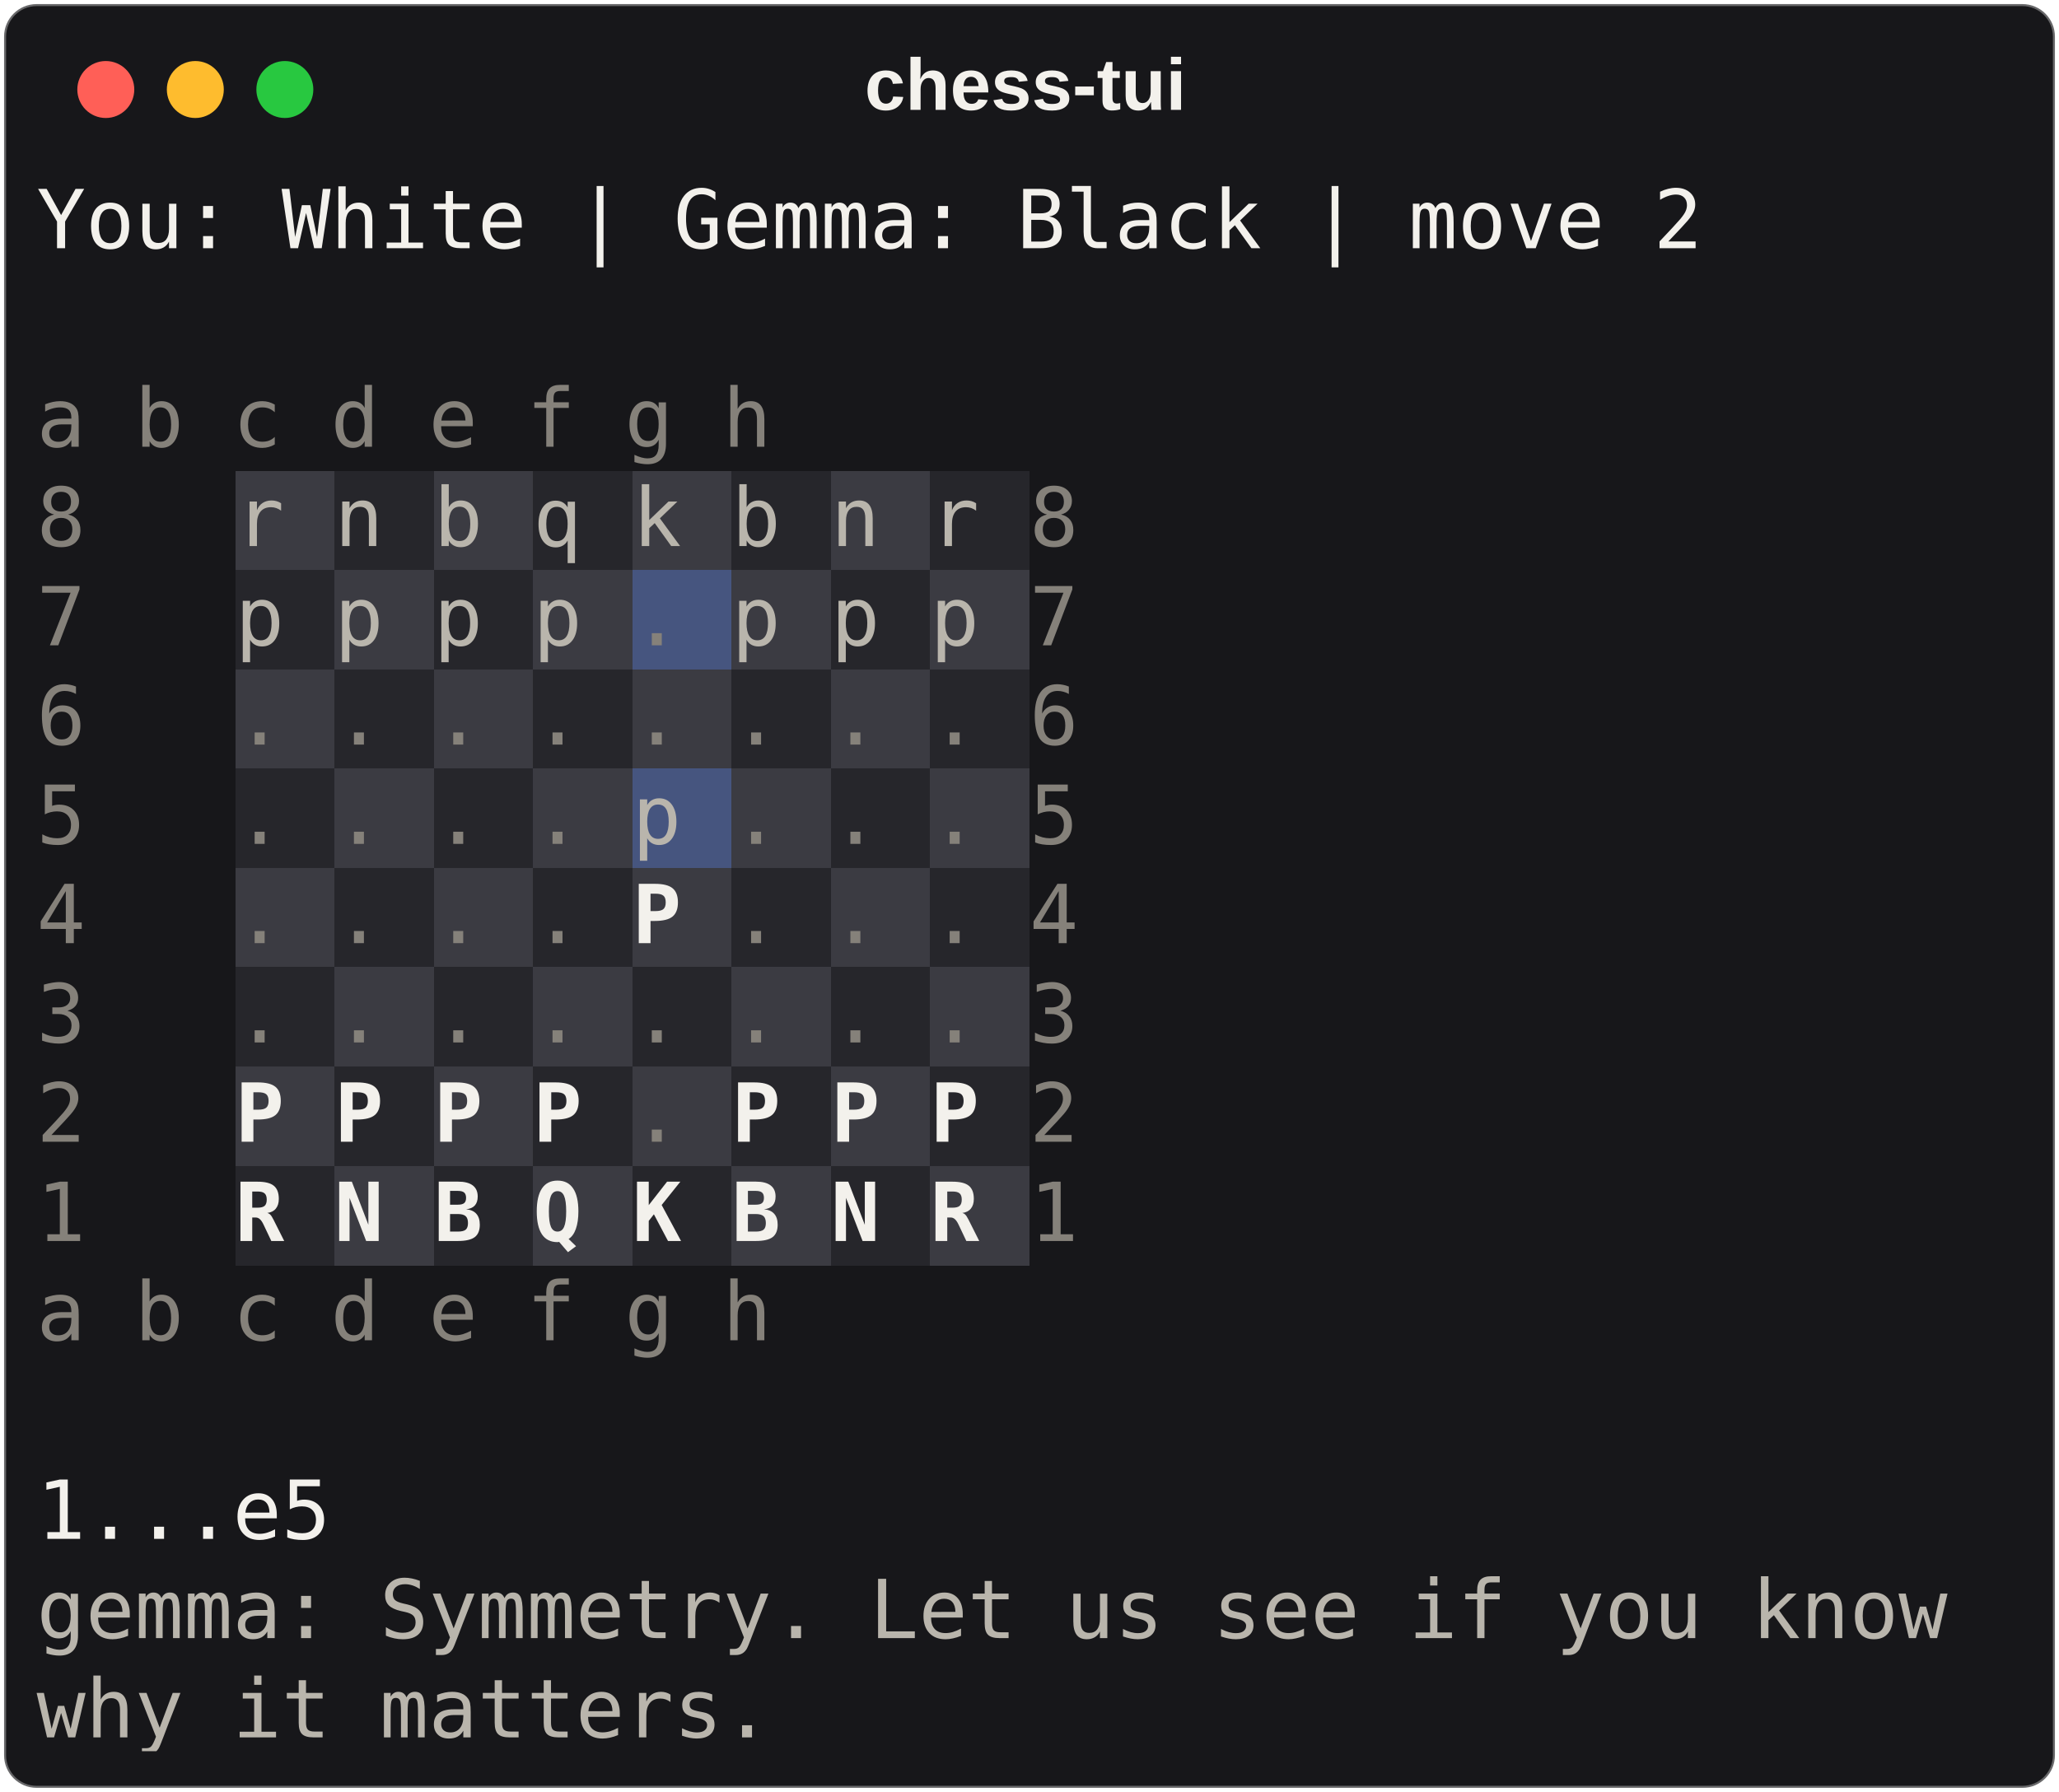
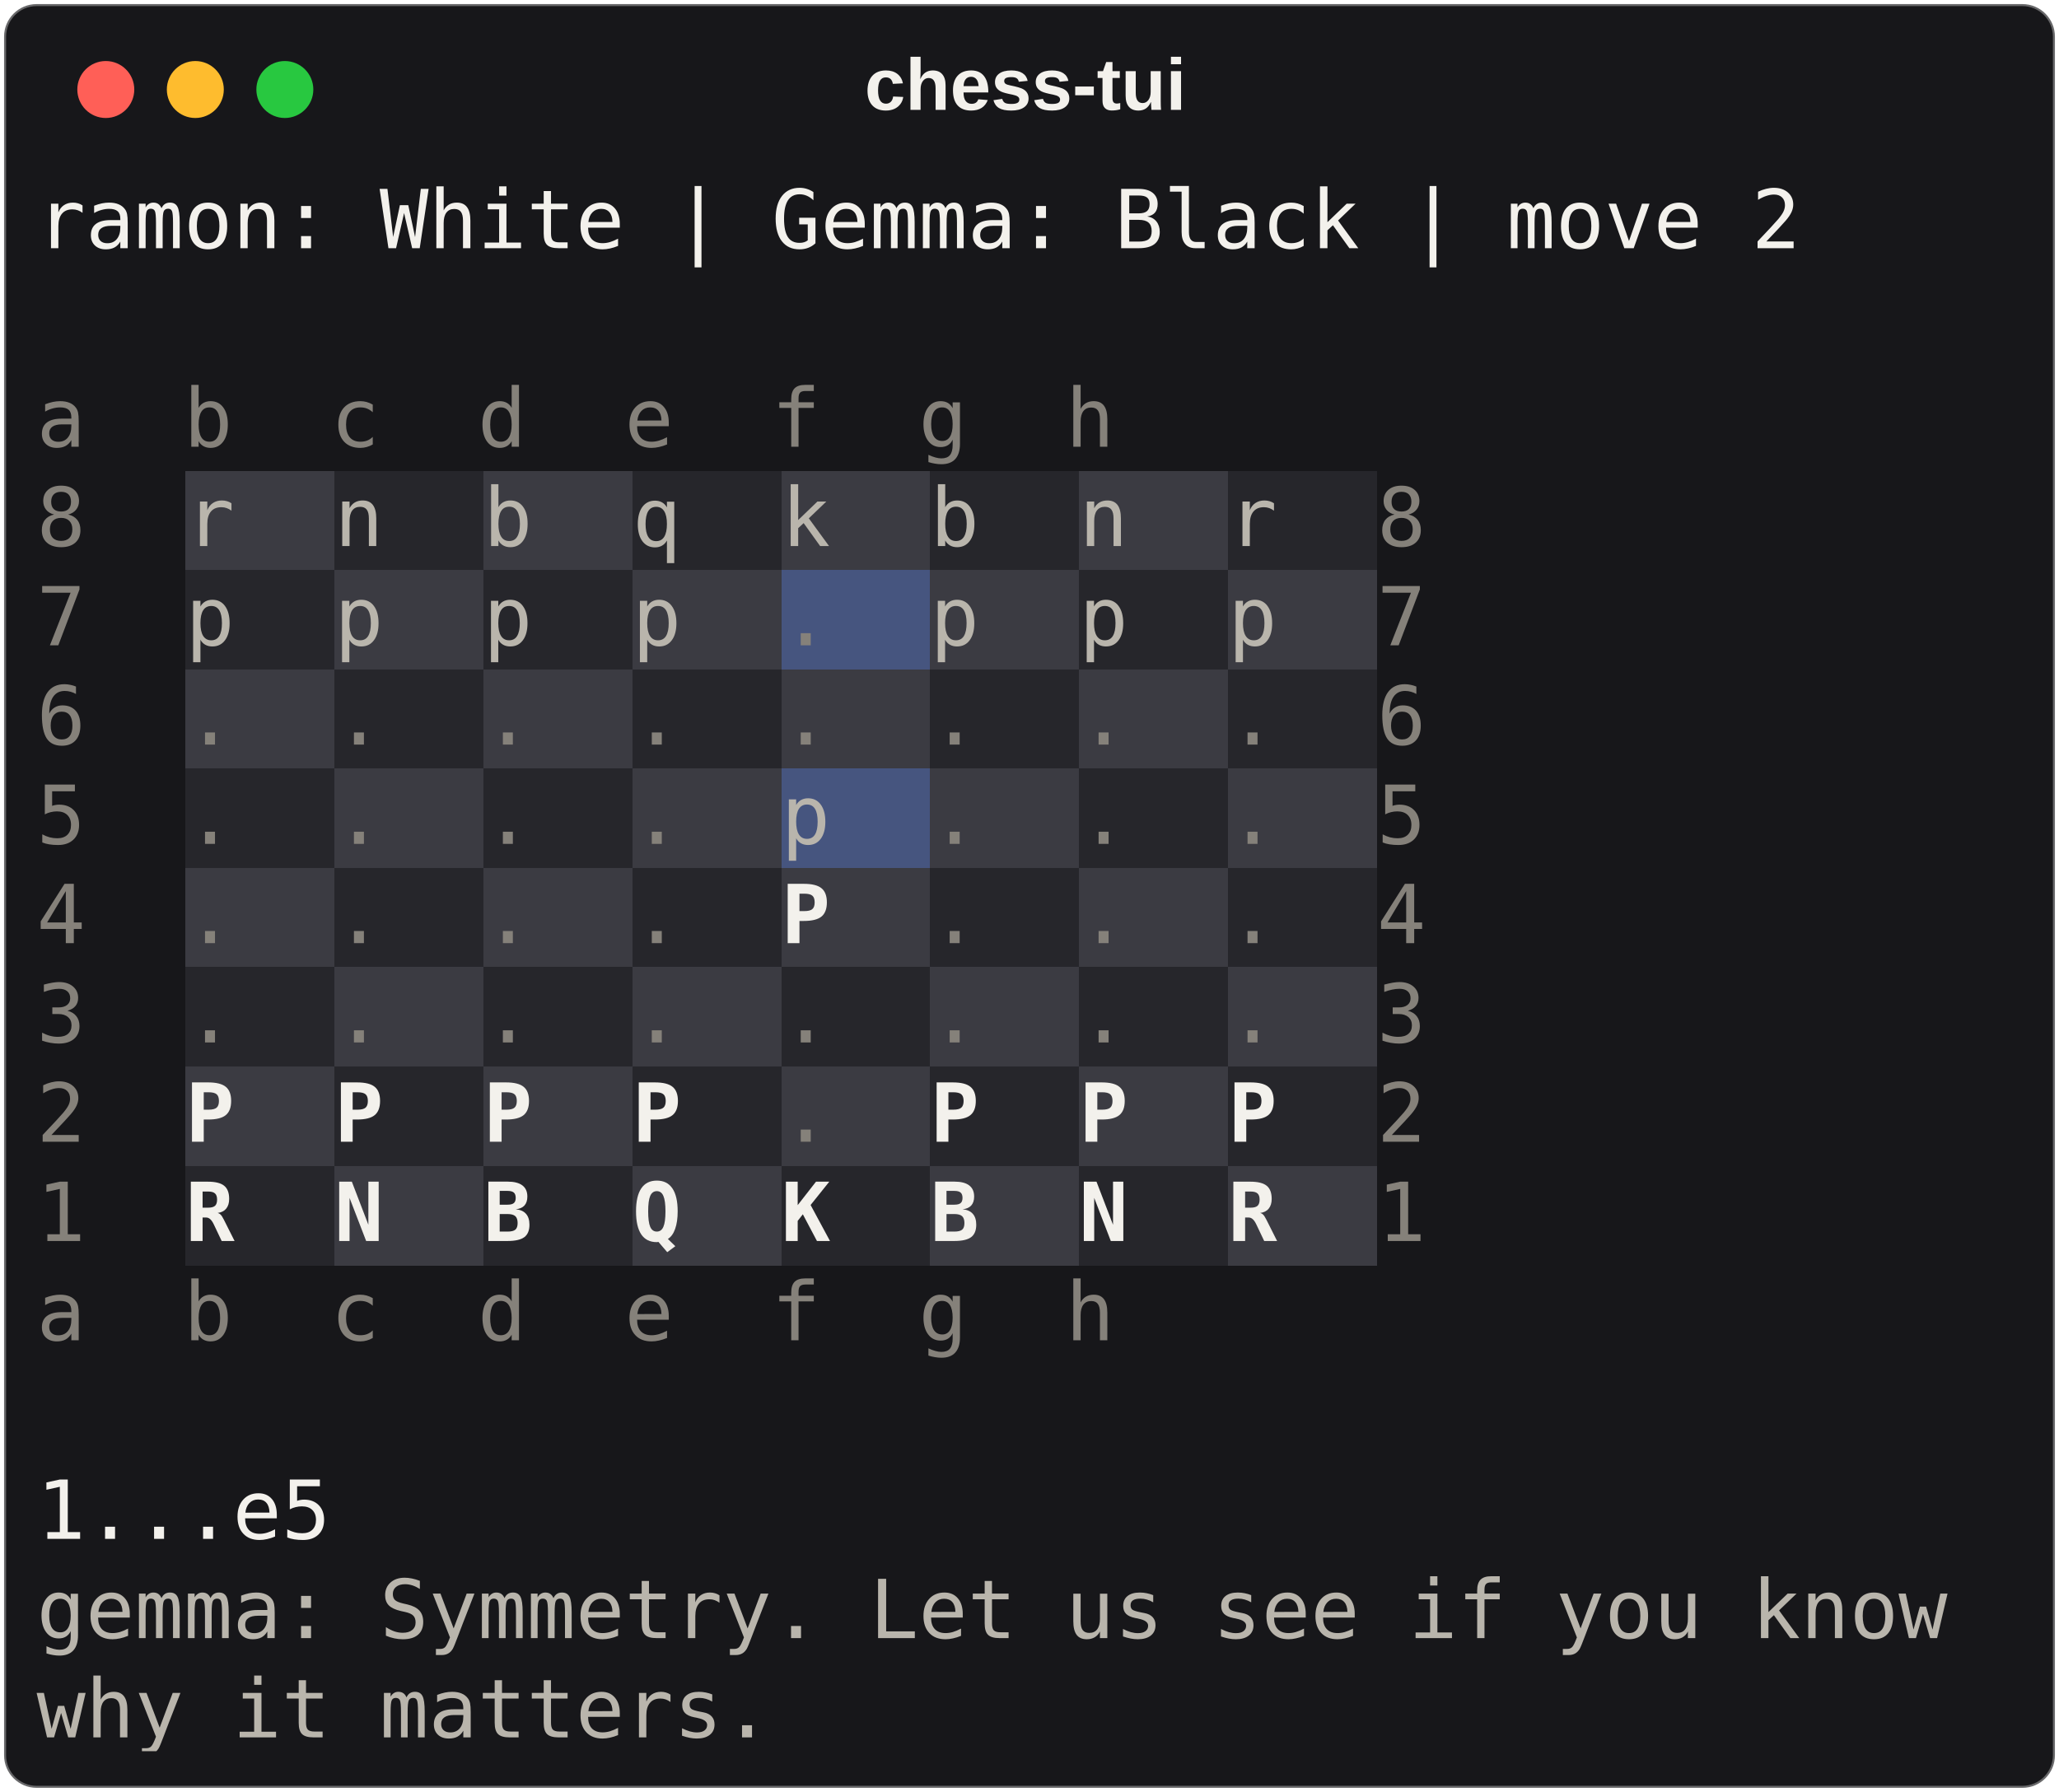
<svg xmlns="http://www.w3.org/2000/svg" class="rich-terminal" viewBox="0 0 506 440.4">
  <style>

    @font-face {
        font-family: "Fira Code";
        src: local("FiraCode-Regular"),
                url("https://cdnjs.cloudflare.com/ajax/libs/firacode/6.2.0/woff2/FiraCode-Regular.woff2") format("woff2"),
                url("https://cdnjs.cloudflare.com/ajax/libs/firacode/6.2.0/woff/FiraCode-Regular.woff") format("woff");
        font-style: normal;
        font-weight: 400;
    }
    @font-face {
        font-family: "Fira Code";
        src: local("FiraCode-Bold"),
                url("https://cdnjs.cloudflare.com/ajax/libs/firacode/6.2.0/woff2/FiraCode-Bold.woff2") format("woff2"),
                url("https://cdnjs.cloudflare.com/ajax/libs/firacode/6.2.0/woff/FiraCode-Bold.woff") format("woff");
        font-style: bold;
        font-weight: 700;
    }

-     .terminal-2076102899-matrix {
+     .terminal-2714229395-matrix {
        font-family: Fira Code, monospace;
        font-size: 20px;
        line-height: 24.4px;
        font-variant-east-asian: full-width;
    }

-     .terminal-2076102899-title {
+     .terminal-2714229395-title {
        font-size: 18px;
        font-weight: bold;
        font-family: arial;
    }

-     .terminal-2076102899-r1 { fill: #f3f1ec }
- .terminal-2076102899-r2 { fill: #85817a }
- .terminal-2076102899-r3 { fill: #b9b5ac }
- .terminal-2076102899-r4 { fill: #f3f1ec;font-weight: bold }
+     .terminal-2714229395-r1 { fill: #f3f1ec }
+ .terminal-2714229395-r2 { fill: #85817a }
+ .terminal-2714229395-r3 { fill: #b9b5ac }
+ .terminal-2714229395-r4 { fill: #f3f1ec;font-weight: bold }
    </style>
  <defs>
-     <clipPath id="terminal-2076102899-clip-terminal">
+     <clipPath id="terminal-2714229395-clip-terminal">
      <rect x="0" y="0" width="487.0" height="389.4" />
    </clipPath>
-     <clipPath id="terminal-2076102899-line-0">
+     <clipPath id="terminal-2714229395-line-0">
      <rect x="0" y="1.5" width="488" height="24.65" />
    </clipPath>
-     <clipPath id="terminal-2076102899-line-1">
+     <clipPath id="terminal-2714229395-line-1">
      <rect x="0" y="25.9" width="488" height="24.65" />
    </clipPath>
-     <clipPath id="terminal-2076102899-line-2">
+     <clipPath id="terminal-2714229395-line-2">
      <rect x="0" y="50.3" width="488" height="24.65" />
    </clipPath>
-     <clipPath id="terminal-2076102899-line-3">
+     <clipPath id="terminal-2714229395-line-3">
      <rect x="0" y="74.7" width="488" height="24.65" />
    </clipPath>
-     <clipPath id="terminal-2076102899-line-4">
+     <clipPath id="terminal-2714229395-line-4">
      <rect x="0" y="99.1" width="488" height="24.65" />
    </clipPath>
-     <clipPath id="terminal-2076102899-line-5">
+     <clipPath id="terminal-2714229395-line-5">
      <rect x="0" y="123.5" width="488" height="24.65" />
    </clipPath>
-     <clipPath id="terminal-2076102899-line-6">
+     <clipPath id="terminal-2714229395-line-6">
      <rect x="0" y="147.9" width="488" height="24.65" />
    </clipPath>
-     <clipPath id="terminal-2076102899-line-7">
+     <clipPath id="terminal-2714229395-line-7">
      <rect x="0" y="172.3" width="488" height="24.65" />
    </clipPath>
-     <clipPath id="terminal-2076102899-line-8">
+     <clipPath id="terminal-2714229395-line-8">
      <rect x="0" y="196.7" width="488" height="24.65" />
    </clipPath>
-     <clipPath id="terminal-2076102899-line-9">
+     <clipPath id="terminal-2714229395-line-9">
      <rect x="0" y="221.1" width="488" height="24.65" />
    </clipPath>
-     <clipPath id="terminal-2076102899-line-10">
+     <clipPath id="terminal-2714229395-line-10">
      <rect x="0" y="245.5" width="488" height="24.65" />
    </clipPath>
-     <clipPath id="terminal-2076102899-line-11">
+     <clipPath id="terminal-2714229395-line-11">
      <rect x="0" y="269.9" width="488" height="24.65" />
    </clipPath>
-     <clipPath id="terminal-2076102899-line-12">
+     <clipPath id="terminal-2714229395-line-12">
      <rect x="0" y="294.3" width="488" height="24.65" />
    </clipPath>
-     <clipPath id="terminal-2076102899-line-13">
+     <clipPath id="terminal-2714229395-line-13">
      <rect x="0" y="318.7" width="488" height="24.65" />
    </clipPath>
-     <clipPath id="terminal-2076102899-line-14">
+     <clipPath id="terminal-2714229395-line-14">
      <rect x="0" y="343.1" width="488" height="24.65" />
    </clipPath>
  </defs>
  <rect fill="#17171a" stroke="rgba(255,255,255,0.35)" stroke-width="1" x="1" y="1" width="504" height="438.4" rx="8" />
-   <text class="terminal-2076102899-title" fill="#f3f1ec" text-anchor="middle" x="252" y="27">chess-tui</text>
+   <text class="terminal-2714229395-title" fill="#f3f1ec" text-anchor="middle" x="252" y="27">chess-tui</text>
  <g transform="translate(26,22)">
    <circle cx="0" cy="0" r="7" fill="#ff5f57" />
    <circle cx="22" cy="0" r="7" fill="#febc2e" />
    <circle cx="44" cy="0" r="7" fill="#28c840" />
  </g>
-   <g transform="translate(9, 41)" clip-path="url(#terminal-2076102899-clip-terminal)">
-     <rect fill="#3b3b42" x="48.8" y="74.7" width="24.4" height="24.65" shape-rendering="crispEdges" />
-     <rect fill="#26262b" x="73.2" y="74.7" width="24.4" height="24.65" shape-rendering="crispEdges" />
-     <rect fill="#3b3b42" x="97.6" y="74.7" width="24.4" height="24.65" shape-rendering="crispEdges" />
-     <rect fill="#26262b" x="122" y="74.7" width="24.4" height="24.65" shape-rendering="crispEdges" />
-     <rect fill="#3b3b42" x="146.4" y="74.7" width="24.4" height="24.65" shape-rendering="crispEdges" />
-     <rect fill="#26262b" x="170.8" y="74.7" width="24.4" height="24.65" shape-rendering="crispEdges" />
-     <rect fill="#3b3b42" x="195.2" y="74.7" width="24.4" height="24.65" shape-rendering="crispEdges" />
-     <rect fill="#26262b" x="219.6" y="74.7" width="24.4" height="24.65" shape-rendering="crispEdges" />
-     <rect fill="#26262b" x="48.8" y="99.1" width="24.4" height="24.65" shape-rendering="crispEdges" />
-     <rect fill="#3b3b42" x="73.2" y="99.1" width="24.4" height="24.65" shape-rendering="crispEdges" />
-     <rect fill="#26262b" x="97.6" y="99.1" width="24.4" height="24.65" shape-rendering="crispEdges" />
-     <rect fill="#3b3b42" x="122" y="99.1" width="24.4" height="24.65" shape-rendering="crispEdges" />
-     <rect fill="#46557f" x="146.4" y="99.1" width="24.4" height="24.65" shape-rendering="crispEdges" />
-     <rect fill="#3b3b42" x="170.8" y="99.1" width="24.4" height="24.65" shape-rendering="crispEdges" />
-     <rect fill="#26262b" x="195.2" y="99.1" width="24.4" height="24.65" shape-rendering="crispEdges" />
-     <rect fill="#3b3b42" x="219.6" y="99.1" width="24.4" height="24.65" shape-rendering="crispEdges" />
-     <rect fill="#3b3b42" x="48.8" y="123.5" width="24.4" height="24.65" shape-rendering="crispEdges" />
-     <rect fill="#26262b" x="73.2" y="123.5" width="24.4" height="24.65" shape-rendering="crispEdges" />
-     <rect fill="#3b3b42" x="97.6" y="123.5" width="24.4" height="24.65" shape-rendering="crispEdges" />
-     <rect fill="#26262b" x="122" y="123.5" width="24.4" height="24.65" shape-rendering="crispEdges" />
-     <rect fill="#3b3b42" x="146.4" y="123.5" width="24.4" height="24.65" shape-rendering="crispEdges" />
-     <rect fill="#26262b" x="170.8" y="123.5" width="24.4" height="24.65" shape-rendering="crispEdges" />
-     <rect fill="#3b3b42" x="195.2" y="123.5" width="24.4" height="24.65" shape-rendering="crispEdges" />
-     <rect fill="#26262b" x="219.6" y="123.5" width="24.4" height="24.65" shape-rendering="crispEdges" />
-     <rect fill="#26262b" x="48.8" y="147.9" width="24.4" height="24.65" shape-rendering="crispEdges" />
-     <rect fill="#3b3b42" x="73.2" y="147.9" width="24.4" height="24.65" shape-rendering="crispEdges" />
-     <rect fill="#26262b" x="97.6" y="147.9" width="24.4" height="24.65" shape-rendering="crispEdges" />
-     <rect fill="#3b3b42" x="122" y="147.9" width="24.4" height="24.65" shape-rendering="crispEdges" />
-     <rect fill="#46557f" x="146.4" y="147.9" width="24.4" height="24.65" shape-rendering="crispEdges" />
-     <rect fill="#3b3b42" x="170.8" y="147.9" width="24.4" height="24.65" shape-rendering="crispEdges" />
-     <rect fill="#26262b" x="195.2" y="147.9" width="24.4" height="24.65" shape-rendering="crispEdges" />
-     <rect fill="#3b3b42" x="219.6" y="147.9" width="24.4" height="24.65" shape-rendering="crispEdges" />
-     <rect fill="#3b3b42" x="48.8" y="172.3" width="24.4" height="24.65" shape-rendering="crispEdges" />
-     <rect fill="#26262b" x="73.2" y="172.3" width="24.4" height="24.65" shape-rendering="crispEdges" />
-     <rect fill="#3b3b42" x="97.6" y="172.3" width="24.4" height="24.65" shape-rendering="crispEdges" />
-     <rect fill="#26262b" x="122" y="172.3" width="24.4" height="24.65" shape-rendering="crispEdges" />
-     <rect fill="#3b3b42" x="146.4" y="172.3" width="24.4" height="24.65" shape-rendering="crispEdges" />
-     <rect fill="#26262b" x="170.8" y="172.3" width="24.4" height="24.65" shape-rendering="crispEdges" />
-     <rect fill="#3b3b42" x="195.2" y="172.3" width="24.4" height="24.65" shape-rendering="crispEdges" />
-     <rect fill="#26262b" x="219.6" y="172.3" width="24.4" height="24.65" shape-rendering="crispEdges" />
-     <rect fill="#26262b" x="48.8" y="196.7" width="24.4" height="24.65" shape-rendering="crispEdges" />
-     <rect fill="#3b3b42" x="73.2" y="196.7" width="24.4" height="24.65" shape-rendering="crispEdges" />
-     <rect fill="#26262b" x="97.6" y="196.7" width="24.4" height="24.65" shape-rendering="crispEdges" />
-     <rect fill="#3b3b42" x="122" y="196.7" width="24.4" height="24.65" shape-rendering="crispEdges" />
-     <rect fill="#26262b" x="146.4" y="196.7" width="24.4" height="24.65" shape-rendering="crispEdges" />
-     <rect fill="#3b3b42" x="170.8" y="196.7" width="24.4" height="24.65" shape-rendering="crispEdges" />
-     <rect fill="#26262b" x="195.2" y="196.7" width="24.4" height="24.65" shape-rendering="crispEdges" />
-     <rect fill="#3b3b42" x="219.6" y="196.7" width="24.4" height="24.65" shape-rendering="crispEdges" />
-     <rect fill="#3b3b42" x="48.8" y="221.1" width="24.4" height="24.65" shape-rendering="crispEdges" />
-     <rect fill="#26262b" x="73.2" y="221.1" width="24.4" height="24.65" shape-rendering="crispEdges" />
-     <rect fill="#3b3b42" x="97.6" y="221.1" width="24.4" height="24.65" shape-rendering="crispEdges" />
-     <rect fill="#26262b" x="122" y="221.1" width="24.4" height="24.65" shape-rendering="crispEdges" />
-     <rect fill="#3b3b42" x="146.4" y="221.1" width="24.4" height="24.65" shape-rendering="crispEdges" />
-     <rect fill="#26262b" x="170.8" y="221.1" width="24.4" height="24.65" shape-rendering="crispEdges" />
-     <rect fill="#3b3b42" x="195.2" y="221.1" width="24.4" height="24.65" shape-rendering="crispEdges" />
-     <rect fill="#26262b" x="219.6" y="221.1" width="24.4" height="24.65" shape-rendering="crispEdges" />
-     <rect fill="#26262b" x="48.8" y="245.5" width="24.4" height="24.65" shape-rendering="crispEdges" />
-     <rect fill="#3b3b42" x="73.2" y="245.5" width="24.4" height="24.65" shape-rendering="crispEdges" />
-     <rect fill="#26262b" x="97.6" y="245.5" width="24.4" height="24.65" shape-rendering="crispEdges" />
-     <rect fill="#3b3b42" x="122" y="245.5" width="24.4" height="24.65" shape-rendering="crispEdges" />
-     <rect fill="#26262b" x="146.4" y="245.5" width="24.4" height="24.65" shape-rendering="crispEdges" />
-     <rect fill="#3b3b42" x="170.8" y="245.5" width="24.4" height="24.65" shape-rendering="crispEdges" />
-     <rect fill="#26262b" x="195.2" y="245.5" width="24.4" height="24.65" shape-rendering="crispEdges" />
-     <rect fill="#3b3b42" x="219.6" y="245.5" width="24.4" height="24.65" shape-rendering="crispEdges" />
-     <g class="terminal-2076102899-matrix">
-       <text class="terminal-2076102899-r1" x="0" y="20" textLength="414.8" clip-path="url(#terminal-2076102899-line-0)">You: White | Gemma: Black | move 2</text>
-       <text class="terminal-2076102899-r1" x="488" y="20" textLength="12.2" clip-path="url(#terminal-2076102899-line-0)">
- </text>
-       <text class="terminal-2076102899-r1" x="488" y="44.4" textLength="12.2" clip-path="url(#terminal-2076102899-line-1)">
- </text>
-       <text class="terminal-2076102899-r2" x="0" y="68.8" textLength="231.8" clip-path="url(#terminal-2076102899-line-2)">    a b c d e f g h</text>
-       <text class="terminal-2076102899-r1" x="488" y="68.8" textLength="12.2" clip-path="url(#terminal-2076102899-line-2)">
- </text>
-       <text class="terminal-2076102899-r2" x="0" y="93.2" textLength="48.8" clip-path="url(#terminal-2076102899-line-3)"> 8  </text>
-       <text class="terminal-2076102899-r3" x="48.8" y="93.2" textLength="24.4" clip-path="url(#terminal-2076102899-line-3)">r </text>
-       <text class="terminal-2076102899-r3" x="73.2" y="93.2" textLength="24.4" clip-path="url(#terminal-2076102899-line-3)">n </text>
-       <text class="terminal-2076102899-r3" x="97.6" y="93.2" textLength="24.4" clip-path="url(#terminal-2076102899-line-3)">b </text>
-       <text class="terminal-2076102899-r3" x="122" y="93.2" textLength="24.4" clip-path="url(#terminal-2076102899-line-3)">q </text>
-       <text class="terminal-2076102899-r3" x="146.4" y="93.2" textLength="24.4" clip-path="url(#terminal-2076102899-line-3)">k </text>
-       <text class="terminal-2076102899-r3" x="170.8" y="93.2" textLength="24.4" clip-path="url(#terminal-2076102899-line-3)">b </text>
-       <text class="terminal-2076102899-r3" x="195.2" y="93.2" textLength="24.4" clip-path="url(#terminal-2076102899-line-3)">n </text>
-       <text class="terminal-2076102899-r3" x="219.6" y="93.2" textLength="24.4" clip-path="url(#terminal-2076102899-line-3)">r </text>
-       <text class="terminal-2076102899-r2" x="244" y="93.2" textLength="24.4" clip-path="url(#terminal-2076102899-line-3)"> 8</text>
-       <text class="terminal-2076102899-r1" x="488" y="93.2" textLength="12.2" clip-path="url(#terminal-2076102899-line-3)">
- </text>
-       <text class="terminal-2076102899-r2" x="0" y="117.6" textLength="48.8" clip-path="url(#terminal-2076102899-line-4)"> 7  </text>
-       <text class="terminal-2076102899-r3" x="48.8" y="117.6" textLength="24.4" clip-path="url(#terminal-2076102899-line-4)">p </text>
-       <text class="terminal-2076102899-r3" x="73.2" y="117.6" textLength="24.4" clip-path="url(#terminal-2076102899-line-4)">p </text>
-       <text class="terminal-2076102899-r3" x="97.6" y="117.6" textLength="24.4" clip-path="url(#terminal-2076102899-line-4)">p </text>
-       <text class="terminal-2076102899-r3" x="122" y="117.6" textLength="24.4" clip-path="url(#terminal-2076102899-line-4)">p </text>
-       <text class="terminal-2076102899-r2" x="146.4" y="117.6" textLength="24.4" clip-path="url(#terminal-2076102899-line-4)">. </text>
-       <text class="terminal-2076102899-r3" x="170.8" y="117.6" textLength="24.4" clip-path="url(#terminal-2076102899-line-4)">p </text>
-       <text class="terminal-2076102899-r3" x="195.2" y="117.6" textLength="24.4" clip-path="url(#terminal-2076102899-line-4)">p </text>
-       <text class="terminal-2076102899-r3" x="219.6" y="117.6" textLength="24.4" clip-path="url(#terminal-2076102899-line-4)">p </text>
-       <text class="terminal-2076102899-r2" x="244" y="117.6" textLength="24.4" clip-path="url(#terminal-2076102899-line-4)"> 7</text>
-       <text class="terminal-2076102899-r1" x="488" y="117.6" textLength="12.2" clip-path="url(#terminal-2076102899-line-4)">
- </text>
-       <text class="terminal-2076102899-r2" x="0" y="142" textLength="48.8" clip-path="url(#terminal-2076102899-line-5)"> 6  </text>
-       <text class="terminal-2076102899-r2" x="48.8" y="142" textLength="24.4" clip-path="url(#terminal-2076102899-line-5)">. </text>
-       <text class="terminal-2076102899-r2" x="73.2" y="142" textLength="24.4" clip-path="url(#terminal-2076102899-line-5)">. </text>
-       <text class="terminal-2076102899-r2" x="97.6" y="142" textLength="24.4" clip-path="url(#terminal-2076102899-line-5)">. </text>
-       <text class="terminal-2076102899-r2" x="122" y="142" textLength="24.4" clip-path="url(#terminal-2076102899-line-5)">. </text>
-       <text class="terminal-2076102899-r2" x="146.4" y="142" textLength="24.4" clip-path="url(#terminal-2076102899-line-5)">. </text>
-       <text class="terminal-2076102899-r2" x="170.8" y="142" textLength="24.4" clip-path="url(#terminal-2076102899-line-5)">. </text>
-       <text class="terminal-2076102899-r2" x="195.2" y="142" textLength="24.4" clip-path="url(#terminal-2076102899-line-5)">. </text>
-       <text class="terminal-2076102899-r2" x="219.6" y="142" textLength="24.4" clip-path="url(#terminal-2076102899-line-5)">. </text>
-       <text class="terminal-2076102899-r2" x="244" y="142" textLength="24.4" clip-path="url(#terminal-2076102899-line-5)"> 6</text>
-       <text class="terminal-2076102899-r1" x="488" y="142" textLength="12.2" clip-path="url(#terminal-2076102899-line-5)">
- </text>
-       <text class="terminal-2076102899-r2" x="0" y="166.4" textLength="48.8" clip-path="url(#terminal-2076102899-line-6)"> 5  </text>
-       <text class="terminal-2076102899-r2" x="48.8" y="166.4" textLength="24.4" clip-path="url(#terminal-2076102899-line-6)">. </text>
-       <text class="terminal-2076102899-r2" x="73.2" y="166.4" textLength="24.4" clip-path="url(#terminal-2076102899-line-6)">. </text>
-       <text class="terminal-2076102899-r2" x="97.6" y="166.4" textLength="24.4" clip-path="url(#terminal-2076102899-line-6)">. </text>
-       <text class="terminal-2076102899-r2" x="122" y="166.4" textLength="24.4" clip-path="url(#terminal-2076102899-line-6)">. </text>
-       <text class="terminal-2076102899-r3" x="146.4" y="166.4" textLength="24.4" clip-path="url(#terminal-2076102899-line-6)">p </text>
-       <text class="terminal-2076102899-r2" x="170.8" y="166.4" textLength="24.4" clip-path="url(#terminal-2076102899-line-6)">. </text>
-       <text class="terminal-2076102899-r2" x="195.2" y="166.4" textLength="24.4" clip-path="url(#terminal-2076102899-line-6)">. </text>
-       <text class="terminal-2076102899-r2" x="219.6" y="166.4" textLength="24.4" clip-path="url(#terminal-2076102899-line-6)">. </text>
-       <text class="terminal-2076102899-r2" x="244" y="166.4" textLength="24.4" clip-path="url(#terminal-2076102899-line-6)"> 5</text>
-       <text class="terminal-2076102899-r1" x="488" y="166.4" textLength="12.2" clip-path="url(#terminal-2076102899-line-6)">
- </text>
-       <text class="terminal-2076102899-r2" x="0" y="190.8" textLength="48.8" clip-path="url(#terminal-2076102899-line-7)"> 4  </text>
-       <text class="terminal-2076102899-r2" x="48.8" y="190.8" textLength="24.4" clip-path="url(#terminal-2076102899-line-7)">. </text>
-       <text class="terminal-2076102899-r2" x="73.2" y="190.8" textLength="24.4" clip-path="url(#terminal-2076102899-line-7)">. </text>
-       <text class="terminal-2076102899-r2" x="97.6" y="190.8" textLength="24.4" clip-path="url(#terminal-2076102899-line-7)">. </text>
-       <text class="terminal-2076102899-r2" x="122" y="190.8" textLength="24.4" clip-path="url(#terminal-2076102899-line-7)">. </text>
-       <text class="terminal-2076102899-r4" x="146.4" y="190.8" textLength="24.4" clip-path="url(#terminal-2076102899-line-7)">P </text>
-       <text class="terminal-2076102899-r2" x="170.8" y="190.8" textLength="24.4" clip-path="url(#terminal-2076102899-line-7)">. </text>
-       <text class="terminal-2076102899-r2" x="195.2" y="190.8" textLength="24.4" clip-path="url(#terminal-2076102899-line-7)">. </text>
-       <text class="terminal-2076102899-r2" x="219.6" y="190.8" textLength="24.4" clip-path="url(#terminal-2076102899-line-7)">. </text>
-       <text class="terminal-2076102899-r2" x="244" y="190.8" textLength="24.4" clip-path="url(#terminal-2076102899-line-7)"> 4</text>
-       <text class="terminal-2076102899-r1" x="488" y="190.8" textLength="12.2" clip-path="url(#terminal-2076102899-line-7)">
- </text>
-       <text class="terminal-2076102899-r2" x="0" y="215.2" textLength="48.8" clip-path="url(#terminal-2076102899-line-8)"> 3  </text>
-       <text class="terminal-2076102899-r2" x="48.8" y="215.2" textLength="24.4" clip-path="url(#terminal-2076102899-line-8)">. </text>
-       <text class="terminal-2076102899-r2" x="73.2" y="215.2" textLength="24.4" clip-path="url(#terminal-2076102899-line-8)">. </text>
-       <text class="terminal-2076102899-r2" x="97.6" y="215.2" textLength="24.4" clip-path="url(#terminal-2076102899-line-8)">. </text>
-       <text class="terminal-2076102899-r2" x="122" y="215.2" textLength="24.4" clip-path="url(#terminal-2076102899-line-8)">. </text>
-       <text class="terminal-2076102899-r2" x="146.4" y="215.2" textLength="24.4" clip-path="url(#terminal-2076102899-line-8)">. </text>
-       <text class="terminal-2076102899-r2" x="170.8" y="215.2" textLength="24.4" clip-path="url(#terminal-2076102899-line-8)">. </text>
-       <text class="terminal-2076102899-r2" x="195.2" y="215.2" textLength="24.4" clip-path="url(#terminal-2076102899-line-8)">. </text>
-       <text class="terminal-2076102899-r2" x="219.6" y="215.2" textLength="24.4" clip-path="url(#terminal-2076102899-line-8)">. </text>
-       <text class="terminal-2076102899-r2" x="244" y="215.2" textLength="24.4" clip-path="url(#terminal-2076102899-line-8)"> 3</text>
-       <text class="terminal-2076102899-r1" x="488" y="215.2" textLength="12.2" clip-path="url(#terminal-2076102899-line-8)">
- </text>
-       <text class="terminal-2076102899-r2" x="0" y="239.6" textLength="48.8" clip-path="url(#terminal-2076102899-line-9)"> 2  </text>
-       <text class="terminal-2076102899-r4" x="48.8" y="239.6" textLength="24.4" clip-path="url(#terminal-2076102899-line-9)">P </text>
-       <text class="terminal-2076102899-r4" x="73.2" y="239.6" textLength="24.4" clip-path="url(#terminal-2076102899-line-9)">P </text>
-       <text class="terminal-2076102899-r4" x="97.6" y="239.6" textLength="24.4" clip-path="url(#terminal-2076102899-line-9)">P </text>
-       <text class="terminal-2076102899-r4" x="122" y="239.6" textLength="24.4" clip-path="url(#terminal-2076102899-line-9)">P </text>
-       <text class="terminal-2076102899-r2" x="146.4" y="239.6" textLength="24.4" clip-path="url(#terminal-2076102899-line-9)">. </text>
-       <text class="terminal-2076102899-r4" x="170.8" y="239.6" textLength="24.4" clip-path="url(#terminal-2076102899-line-9)">P </text>
-       <text class="terminal-2076102899-r4" x="195.2" y="239.6" textLength="24.4" clip-path="url(#terminal-2076102899-line-9)">P </text>
-       <text class="terminal-2076102899-r4" x="219.6" y="239.6" textLength="24.4" clip-path="url(#terminal-2076102899-line-9)">P </text>
-       <text class="terminal-2076102899-r2" x="244" y="239.6" textLength="24.4" clip-path="url(#terminal-2076102899-line-9)"> 2</text>
-       <text class="terminal-2076102899-r1" x="488" y="239.6" textLength="12.2" clip-path="url(#terminal-2076102899-line-9)">
- </text>
-       <text class="terminal-2076102899-r2" x="0" y="264" textLength="48.8" clip-path="url(#terminal-2076102899-line-10)"> 1  </text>
-       <text class="terminal-2076102899-r4" x="48.8" y="264" textLength="24.4" clip-path="url(#terminal-2076102899-line-10)">R </text>
-       <text class="terminal-2076102899-r4" x="73.2" y="264" textLength="24.4" clip-path="url(#terminal-2076102899-line-10)">N </text>
-       <text class="terminal-2076102899-r4" x="97.6" y="264" textLength="24.4" clip-path="url(#terminal-2076102899-line-10)">B </text>
-       <text class="terminal-2076102899-r4" x="122" y="264" textLength="24.4" clip-path="url(#terminal-2076102899-line-10)">Q </text>
-       <text class="terminal-2076102899-r4" x="146.4" y="264" textLength="24.4" clip-path="url(#terminal-2076102899-line-10)">K </text>
-       <text class="terminal-2076102899-r4" x="170.8" y="264" textLength="24.4" clip-path="url(#terminal-2076102899-line-10)">B </text>
-       <text class="terminal-2076102899-r4" x="195.2" y="264" textLength="24.4" clip-path="url(#terminal-2076102899-line-10)">N </text>
-       <text class="terminal-2076102899-r4" x="219.6" y="264" textLength="24.4" clip-path="url(#terminal-2076102899-line-10)">R </text>
-       <text class="terminal-2076102899-r2" x="244" y="264" textLength="24.4" clip-path="url(#terminal-2076102899-line-10)"> 1</text>
-       <text class="terminal-2076102899-r1" x="488" y="264" textLength="12.2" clip-path="url(#terminal-2076102899-line-10)">
- </text>
-       <text class="terminal-2076102899-r2" x="0" y="288.4" textLength="231.8" clip-path="url(#terminal-2076102899-line-11)">    a b c d e f g h</text>
-       <text class="terminal-2076102899-r1" x="488" y="288.4" textLength="12.2" clip-path="url(#terminal-2076102899-line-11)">
- </text>
-       <text class="terminal-2076102899-r1" x="488" y="312.8" textLength="12.2" clip-path="url(#terminal-2076102899-line-12)">
- </text>
-       <text class="terminal-2076102899-r1" x="0" y="337.2" textLength="73.2" clip-path="url(#terminal-2076102899-line-13)">1...e5</text>
-       <text class="terminal-2076102899-r1" x="488" y="337.2" textLength="12.2" clip-path="url(#terminal-2076102899-line-13)">
- </text>
-       <text class="terminal-2076102899-r3" x="0" y="361.6" textLength="475.8" clip-path="url(#terminal-2076102899-line-14)">gemma: Symmetry. Let us see if you know</text>
-       <text class="terminal-2076102899-r1" x="488" y="361.6" textLength="12.2" clip-path="url(#terminal-2076102899-line-14)">
- </text>
-       <text class="terminal-2076102899-r3" x="0" y="386" textLength="183" clip-path="url(#terminal-2076102899-line-15)">why it matters.</text>
-       <text class="terminal-2076102899-r1" x="488" y="386" textLength="12.2" clip-path="url(#terminal-2076102899-line-15)">
+   <g transform="translate(9, 41)" clip-path="url(#terminal-2714229395-clip-terminal)">
+     <rect fill="#3b3b42" x="36.6" y="74.7" width="36.6" height="24.65" shape-rendering="crispEdges" />
+     <rect fill="#26262b" x="73.2" y="74.7" width="36.6" height="24.65" shape-rendering="crispEdges" />
+     <rect fill="#3b3b42" x="109.8" y="74.7" width="36.6" height="24.65" shape-rendering="crispEdges" />
+     <rect fill="#26262b" x="146.4" y="74.7" width="36.6" height="24.65" shape-rendering="crispEdges" />
+     <rect fill="#3b3b42" x="183" y="74.7" width="36.6" height="24.65" shape-rendering="crispEdges" />
+     <rect fill="#26262b" x="219.6" y="74.7" width="36.6" height="24.65" shape-rendering="crispEdges" />
+     <rect fill="#3b3b42" x="256.2" y="74.7" width="36.6" height="24.65" shape-rendering="crispEdges" />
+     <rect fill="#26262b" x="292.8" y="74.7" width="36.6" height="24.65" shape-rendering="crispEdges" />
+     <rect fill="#26262b" x="36.6" y="99.1" width="36.6" height="24.65" shape-rendering="crispEdges" />
+     <rect fill="#3b3b42" x="73.2" y="99.1" width="36.6" height="24.65" shape-rendering="crispEdges" />
+     <rect fill="#26262b" x="109.8" y="99.1" width="36.6" height="24.65" shape-rendering="crispEdges" />
+     <rect fill="#3b3b42" x="146.4" y="99.1" width="36.6" height="24.65" shape-rendering="crispEdges" />
+     <rect fill="#46557f" x="183" y="99.1" width="36.6" height="24.65" shape-rendering="crispEdges" />
+     <rect fill="#3b3b42" x="219.6" y="99.1" width="36.6" height="24.65" shape-rendering="crispEdges" />
+     <rect fill="#26262b" x="256.2" y="99.1" width="36.6" height="24.65" shape-rendering="crispEdges" />
+     <rect fill="#3b3b42" x="292.8" y="99.1" width="36.6" height="24.65" shape-rendering="crispEdges" />
+     <rect fill="#3b3b42" x="36.6" y="123.5" width="36.6" height="24.65" shape-rendering="crispEdges" />
+     <rect fill="#26262b" x="73.2" y="123.5" width="36.6" height="24.65" shape-rendering="crispEdges" />
+     <rect fill="#3b3b42" x="109.8" y="123.5" width="36.6" height="24.65" shape-rendering="crispEdges" />
+     <rect fill="#26262b" x="146.4" y="123.5" width="36.6" height="24.65" shape-rendering="crispEdges" />
+     <rect fill="#3b3b42" x="183" y="123.5" width="36.6" height="24.65" shape-rendering="crispEdges" />
+     <rect fill="#26262b" x="219.6" y="123.5" width="36.6" height="24.65" shape-rendering="crispEdges" />
+     <rect fill="#3b3b42" x="256.2" y="123.5" width="36.6" height="24.65" shape-rendering="crispEdges" />
+     <rect fill="#26262b" x="292.8" y="123.5" width="36.6" height="24.65" shape-rendering="crispEdges" />
+     <rect fill="#26262b" x="36.6" y="147.9" width="36.6" height="24.65" shape-rendering="crispEdges" />
+     <rect fill="#3b3b42" x="73.2" y="147.9" width="36.6" height="24.65" shape-rendering="crispEdges" />
+     <rect fill="#26262b" x="109.8" y="147.9" width="36.6" height="24.65" shape-rendering="crispEdges" />
+     <rect fill="#3b3b42" x="146.4" y="147.9" width="36.6" height="24.65" shape-rendering="crispEdges" />
+     <rect fill="#46557f" x="183" y="147.9" width="36.6" height="24.65" shape-rendering="crispEdges" />
+     <rect fill="#3b3b42" x="219.6" y="147.9" width="36.6" height="24.65" shape-rendering="crispEdges" />
+     <rect fill="#26262b" x="256.2" y="147.9" width="36.6" height="24.65" shape-rendering="crispEdges" />
+     <rect fill="#3b3b42" x="292.8" y="147.9" width="36.6" height="24.65" shape-rendering="crispEdges" />
+     <rect fill="#3b3b42" x="36.6" y="172.3" width="36.6" height="24.65" shape-rendering="crispEdges" />
+     <rect fill="#26262b" x="73.2" y="172.3" width="36.6" height="24.65" shape-rendering="crispEdges" />
+     <rect fill="#3b3b42" x="109.8" y="172.3" width="36.6" height="24.65" shape-rendering="crispEdges" />
+     <rect fill="#26262b" x="146.4" y="172.3" width="36.6" height="24.65" shape-rendering="crispEdges" />
+     <rect fill="#3b3b42" x="183" y="172.3" width="36.6" height="24.65" shape-rendering="crispEdges" />
+     <rect fill="#26262b" x="219.6" y="172.3" width="36.6" height="24.65" shape-rendering="crispEdges" />
+     <rect fill="#3b3b42" x="256.2" y="172.3" width="36.6" height="24.65" shape-rendering="crispEdges" />
+     <rect fill="#26262b" x="292.8" y="172.3" width="36.6" height="24.65" shape-rendering="crispEdges" />
+     <rect fill="#26262b" x="36.6" y="196.7" width="36.6" height="24.65" shape-rendering="crispEdges" />
+     <rect fill="#3b3b42" x="73.2" y="196.7" width="36.6" height="24.65" shape-rendering="crispEdges" />
+     <rect fill="#26262b" x="109.8" y="196.7" width="36.6" height="24.65" shape-rendering="crispEdges" />
+     <rect fill="#3b3b42" x="146.4" y="196.7" width="36.6" height="24.65" shape-rendering="crispEdges" />
+     <rect fill="#26262b" x="183" y="196.7" width="36.6" height="24.65" shape-rendering="crispEdges" />
+     <rect fill="#3b3b42" x="219.6" y="196.7" width="36.6" height="24.65" shape-rendering="crispEdges" />
+     <rect fill="#26262b" x="256.2" y="196.7" width="36.6" height="24.65" shape-rendering="crispEdges" />
+     <rect fill="#3b3b42" x="292.8" y="196.7" width="36.6" height="24.65" shape-rendering="crispEdges" />
+     <rect fill="#3b3b42" x="36.6" y="221.1" width="36.6" height="24.65" shape-rendering="crispEdges" />
+     <rect fill="#26262b" x="73.2" y="221.1" width="36.6" height="24.65" shape-rendering="crispEdges" />
+     <rect fill="#3b3b42" x="109.8" y="221.1" width="36.6" height="24.65" shape-rendering="crispEdges" />
+     <rect fill="#26262b" x="146.4" y="221.1" width="36.6" height="24.65" shape-rendering="crispEdges" />
+     <rect fill="#3b3b42" x="183" y="221.1" width="36.6" height="24.65" shape-rendering="crispEdges" />
+     <rect fill="#26262b" x="219.6" y="221.1" width="36.6" height="24.65" shape-rendering="crispEdges" />
+     <rect fill="#3b3b42" x="256.2" y="221.1" width="36.6" height="24.65" shape-rendering="crispEdges" />
+     <rect fill="#26262b" x="292.8" y="221.1" width="36.6" height="24.65" shape-rendering="crispEdges" />
+     <rect fill="#26262b" x="36.6" y="245.5" width="36.6" height="24.65" shape-rendering="crispEdges" />
+     <rect fill="#3b3b42" x="73.2" y="245.5" width="36.6" height="24.65" shape-rendering="crispEdges" />
+     <rect fill="#26262b" x="109.8" y="245.5" width="36.6" height="24.65" shape-rendering="crispEdges" />
+     <rect fill="#3b3b42" x="146.4" y="245.5" width="36.6" height="24.65" shape-rendering="crispEdges" />
+     <rect fill="#26262b" x="183" y="245.5" width="36.6" height="24.65" shape-rendering="crispEdges" />
+     <rect fill="#3b3b42" x="219.6" y="245.5" width="36.6" height="24.65" shape-rendering="crispEdges" />
+     <rect fill="#26262b" x="256.2" y="245.5" width="36.6" height="24.65" shape-rendering="crispEdges" />
+     <rect fill="#3b3b42" x="292.8" y="245.5" width="36.6" height="24.65" shape-rendering="crispEdges" />
+     <g class="terminal-2714229395-matrix">
+       <text class="terminal-2714229395-r1" x="0" y="20" textLength="439.2" clip-path="url(#terminal-2714229395-line-0)">ramon: White | Gemma: Black | move 2</text>
+       <text class="terminal-2714229395-r1" x="488" y="20" textLength="12.2" clip-path="url(#terminal-2714229395-line-0)">
+ </text>
+       <text class="terminal-2714229395-r1" x="488" y="44.4" textLength="12.2" clip-path="url(#terminal-2714229395-line-1)">
+ </text>
+       <text class="terminal-2714229395-r2" x="0" y="68.8" textLength="317.2" clip-path="url(#terminal-2714229395-line-2)">    a  b  c  d  e  f  g  h</text>
+       <text class="terminal-2714229395-r1" x="488" y="68.8" textLength="12.2" clip-path="url(#terminal-2714229395-line-2)">
+ </text>
+       <text class="terminal-2714229395-r2" x="0" y="93.2" textLength="36.6" clip-path="url(#terminal-2714229395-line-3)"> 8 </text>
+       <text class="terminal-2714229395-r3" x="36.6" y="93.2" textLength="36.6" clip-path="url(#terminal-2714229395-line-3)"> r </text>
+       <text class="terminal-2714229395-r3" x="73.2" y="93.2" textLength="36.6" clip-path="url(#terminal-2714229395-line-3)"> n </text>
+       <text class="terminal-2714229395-r3" x="109.8" y="93.2" textLength="36.6" clip-path="url(#terminal-2714229395-line-3)"> b </text>
+       <text class="terminal-2714229395-r3" x="146.4" y="93.2" textLength="36.6" clip-path="url(#terminal-2714229395-line-3)"> q </text>
+       <text class="terminal-2714229395-r3" x="183" y="93.2" textLength="36.6" clip-path="url(#terminal-2714229395-line-3)"> k </text>
+       <text class="terminal-2714229395-r3" x="219.6" y="93.2" textLength="36.6" clip-path="url(#terminal-2714229395-line-3)"> b </text>
+       <text class="terminal-2714229395-r3" x="256.2" y="93.2" textLength="36.6" clip-path="url(#terminal-2714229395-line-3)"> n </text>
+       <text class="terminal-2714229395-r3" x="292.8" y="93.2" textLength="36.6" clip-path="url(#terminal-2714229395-line-3)"> r </text>
+       <text class="terminal-2714229395-r2" x="329.4" y="93.2" textLength="24.4" clip-path="url(#terminal-2714229395-line-3)"> 8</text>
+       <text class="terminal-2714229395-r1" x="488" y="93.2" textLength="12.2" clip-path="url(#terminal-2714229395-line-3)">
+ </text>
+       <text class="terminal-2714229395-r2" x="0" y="117.6" textLength="36.6" clip-path="url(#terminal-2714229395-line-4)"> 7 </text>
+       <text class="terminal-2714229395-r3" x="36.6" y="117.6" textLength="36.6" clip-path="url(#terminal-2714229395-line-4)"> p </text>
+       <text class="terminal-2714229395-r3" x="73.2" y="117.6" textLength="36.6" clip-path="url(#terminal-2714229395-line-4)"> p </text>
+       <text class="terminal-2714229395-r3" x="109.8" y="117.6" textLength="36.6" clip-path="url(#terminal-2714229395-line-4)"> p </text>
+       <text class="terminal-2714229395-r3" x="146.4" y="117.6" textLength="36.6" clip-path="url(#terminal-2714229395-line-4)"> p </text>
+       <text class="terminal-2714229395-r2" x="183" y="117.6" textLength="36.6" clip-path="url(#terminal-2714229395-line-4)"> . </text>
+       <text class="terminal-2714229395-r3" x="219.6" y="117.6" textLength="36.6" clip-path="url(#terminal-2714229395-line-4)"> p </text>
+       <text class="terminal-2714229395-r3" x="256.2" y="117.6" textLength="36.6" clip-path="url(#terminal-2714229395-line-4)"> p </text>
+       <text class="terminal-2714229395-r3" x="292.8" y="117.6" textLength="36.6" clip-path="url(#terminal-2714229395-line-4)"> p </text>
+       <text class="terminal-2714229395-r2" x="329.4" y="117.6" textLength="24.4" clip-path="url(#terminal-2714229395-line-4)"> 7</text>
+       <text class="terminal-2714229395-r1" x="488" y="117.6" textLength="12.2" clip-path="url(#terminal-2714229395-line-4)">
+ </text>
+       <text class="terminal-2714229395-r2" x="0" y="142" textLength="36.6" clip-path="url(#terminal-2714229395-line-5)"> 6 </text>
+       <text class="terminal-2714229395-r2" x="36.6" y="142" textLength="36.6" clip-path="url(#terminal-2714229395-line-5)"> . </text>
+       <text class="terminal-2714229395-r2" x="73.2" y="142" textLength="36.6" clip-path="url(#terminal-2714229395-line-5)"> . </text>
+       <text class="terminal-2714229395-r2" x="109.8" y="142" textLength="36.6" clip-path="url(#terminal-2714229395-line-5)"> . </text>
+       <text class="terminal-2714229395-r2" x="146.4" y="142" textLength="36.6" clip-path="url(#terminal-2714229395-line-5)"> . </text>
+       <text class="terminal-2714229395-r2" x="183" y="142" textLength="36.6" clip-path="url(#terminal-2714229395-line-5)"> . </text>
+       <text class="terminal-2714229395-r2" x="219.6" y="142" textLength="36.6" clip-path="url(#terminal-2714229395-line-5)"> . </text>
+       <text class="terminal-2714229395-r2" x="256.2" y="142" textLength="36.6" clip-path="url(#terminal-2714229395-line-5)"> . </text>
+       <text class="terminal-2714229395-r2" x="292.8" y="142" textLength="36.6" clip-path="url(#terminal-2714229395-line-5)"> . </text>
+       <text class="terminal-2714229395-r2" x="329.4" y="142" textLength="24.4" clip-path="url(#terminal-2714229395-line-5)"> 6</text>
+       <text class="terminal-2714229395-r1" x="488" y="142" textLength="12.2" clip-path="url(#terminal-2714229395-line-5)">
+ </text>
+       <text class="terminal-2714229395-r2" x="0" y="166.4" textLength="36.6" clip-path="url(#terminal-2714229395-line-6)"> 5 </text>
+       <text class="terminal-2714229395-r2" x="36.6" y="166.4" textLength="36.6" clip-path="url(#terminal-2714229395-line-6)"> . </text>
+       <text class="terminal-2714229395-r2" x="73.2" y="166.4" textLength="36.6" clip-path="url(#terminal-2714229395-line-6)"> . </text>
+       <text class="terminal-2714229395-r2" x="109.8" y="166.4" textLength="36.6" clip-path="url(#terminal-2714229395-line-6)"> . </text>
+       <text class="terminal-2714229395-r2" x="146.4" y="166.4" textLength="36.6" clip-path="url(#terminal-2714229395-line-6)"> . </text>
+       <text class="terminal-2714229395-r3" x="183" y="166.4" textLength="36.6" clip-path="url(#terminal-2714229395-line-6)"> p </text>
+       <text class="terminal-2714229395-r2" x="219.6" y="166.4" textLength="36.6" clip-path="url(#terminal-2714229395-line-6)"> . </text>
+       <text class="terminal-2714229395-r2" x="256.2" y="166.4" textLength="36.6" clip-path="url(#terminal-2714229395-line-6)"> . </text>
+       <text class="terminal-2714229395-r2" x="292.8" y="166.4" textLength="36.6" clip-path="url(#terminal-2714229395-line-6)"> . </text>
+       <text class="terminal-2714229395-r2" x="329.4" y="166.4" textLength="24.4" clip-path="url(#terminal-2714229395-line-6)"> 5</text>
+       <text class="terminal-2714229395-r1" x="488" y="166.4" textLength="12.2" clip-path="url(#terminal-2714229395-line-6)">
+ </text>
+       <text class="terminal-2714229395-r2" x="0" y="190.8" textLength="36.6" clip-path="url(#terminal-2714229395-line-7)"> 4 </text>
+       <text class="terminal-2714229395-r2" x="36.6" y="190.8" textLength="36.6" clip-path="url(#terminal-2714229395-line-7)"> . </text>
+       <text class="terminal-2714229395-r2" x="73.2" y="190.8" textLength="36.6" clip-path="url(#terminal-2714229395-line-7)"> . </text>
+       <text class="terminal-2714229395-r2" x="109.8" y="190.8" textLength="36.6" clip-path="url(#terminal-2714229395-line-7)"> . </text>
+       <text class="terminal-2714229395-r2" x="146.4" y="190.8" textLength="36.6" clip-path="url(#terminal-2714229395-line-7)"> . </text>
+       <text class="terminal-2714229395-r4" x="183" y="190.8" textLength="36.6" clip-path="url(#terminal-2714229395-line-7)"> P </text>
+       <text class="terminal-2714229395-r2" x="219.6" y="190.8" textLength="36.6" clip-path="url(#terminal-2714229395-line-7)"> . </text>
+       <text class="terminal-2714229395-r2" x="256.2" y="190.8" textLength="36.6" clip-path="url(#terminal-2714229395-line-7)"> . </text>
+       <text class="terminal-2714229395-r2" x="292.8" y="190.8" textLength="36.6" clip-path="url(#terminal-2714229395-line-7)"> . </text>
+       <text class="terminal-2714229395-r2" x="329.4" y="190.8" textLength="24.4" clip-path="url(#terminal-2714229395-line-7)"> 4</text>
+       <text class="terminal-2714229395-r1" x="488" y="190.8" textLength="12.2" clip-path="url(#terminal-2714229395-line-7)">
+ </text>
+       <text class="terminal-2714229395-r2" x="0" y="215.2" textLength="36.6" clip-path="url(#terminal-2714229395-line-8)"> 3 </text>
+       <text class="terminal-2714229395-r2" x="36.6" y="215.2" textLength="36.6" clip-path="url(#terminal-2714229395-line-8)"> . </text>
+       <text class="terminal-2714229395-r2" x="73.2" y="215.2" textLength="36.6" clip-path="url(#terminal-2714229395-line-8)"> . </text>
+       <text class="terminal-2714229395-r2" x="109.8" y="215.2" textLength="36.6" clip-path="url(#terminal-2714229395-line-8)"> . </text>
+       <text class="terminal-2714229395-r2" x="146.4" y="215.2" textLength="36.6" clip-path="url(#terminal-2714229395-line-8)"> . </text>
+       <text class="terminal-2714229395-r2" x="183" y="215.2" textLength="36.6" clip-path="url(#terminal-2714229395-line-8)"> . </text>
+       <text class="terminal-2714229395-r2" x="219.6" y="215.2" textLength="36.6" clip-path="url(#terminal-2714229395-line-8)"> . </text>
+       <text class="terminal-2714229395-r2" x="256.2" y="215.2" textLength="36.6" clip-path="url(#terminal-2714229395-line-8)"> . </text>
+       <text class="terminal-2714229395-r2" x="292.8" y="215.2" textLength="36.6" clip-path="url(#terminal-2714229395-line-8)"> . </text>
+       <text class="terminal-2714229395-r2" x="329.4" y="215.2" textLength="24.4" clip-path="url(#terminal-2714229395-line-8)"> 3</text>
+       <text class="terminal-2714229395-r1" x="488" y="215.2" textLength="12.2" clip-path="url(#terminal-2714229395-line-8)">
+ </text>
+       <text class="terminal-2714229395-r2" x="0" y="239.6" textLength="36.6" clip-path="url(#terminal-2714229395-line-9)"> 2 </text>
+       <text class="terminal-2714229395-r4" x="36.6" y="239.6" textLength="36.6" clip-path="url(#terminal-2714229395-line-9)"> P </text>
+       <text class="terminal-2714229395-r4" x="73.2" y="239.6" textLength="36.6" clip-path="url(#terminal-2714229395-line-9)"> P </text>
+       <text class="terminal-2714229395-r4" x="109.8" y="239.6" textLength="36.6" clip-path="url(#terminal-2714229395-line-9)"> P </text>
+       <text class="terminal-2714229395-r4" x="146.4" y="239.6" textLength="36.6" clip-path="url(#terminal-2714229395-line-9)"> P </text>
+       <text class="terminal-2714229395-r2" x="183" y="239.6" textLength="36.6" clip-path="url(#terminal-2714229395-line-9)"> . </text>
+       <text class="terminal-2714229395-r4" x="219.6" y="239.6" textLength="36.6" clip-path="url(#terminal-2714229395-line-9)"> P </text>
+       <text class="terminal-2714229395-r4" x="256.2" y="239.6" textLength="36.6" clip-path="url(#terminal-2714229395-line-9)"> P </text>
+       <text class="terminal-2714229395-r4" x="292.8" y="239.6" textLength="36.6" clip-path="url(#terminal-2714229395-line-9)"> P </text>
+       <text class="terminal-2714229395-r2" x="329.4" y="239.6" textLength="24.4" clip-path="url(#terminal-2714229395-line-9)"> 2</text>
+       <text class="terminal-2714229395-r1" x="488" y="239.6" textLength="12.2" clip-path="url(#terminal-2714229395-line-9)">
+ </text>
+       <text class="terminal-2714229395-r2" x="0" y="264" textLength="36.6" clip-path="url(#terminal-2714229395-line-10)"> 1 </text>
+       <text class="terminal-2714229395-r4" x="36.6" y="264" textLength="36.6" clip-path="url(#terminal-2714229395-line-10)"> R </text>
+       <text class="terminal-2714229395-r4" x="73.2" y="264" textLength="36.6" clip-path="url(#terminal-2714229395-line-10)"> N </text>
+       <text class="terminal-2714229395-r4" x="109.8" y="264" textLength="36.6" clip-path="url(#terminal-2714229395-line-10)"> B </text>
+       <text class="terminal-2714229395-r4" x="146.4" y="264" textLength="36.6" clip-path="url(#terminal-2714229395-line-10)"> Q </text>
+       <text class="terminal-2714229395-r4" x="183" y="264" textLength="36.6" clip-path="url(#terminal-2714229395-line-10)"> K </text>
+       <text class="terminal-2714229395-r4" x="219.6" y="264" textLength="36.6" clip-path="url(#terminal-2714229395-line-10)"> B </text>
+       <text class="terminal-2714229395-r4" x="256.2" y="264" textLength="36.6" clip-path="url(#terminal-2714229395-line-10)"> N </text>
+       <text class="terminal-2714229395-r4" x="292.8" y="264" textLength="36.6" clip-path="url(#terminal-2714229395-line-10)"> R </text>
+       <text class="terminal-2714229395-r2" x="329.4" y="264" textLength="24.4" clip-path="url(#terminal-2714229395-line-10)"> 1</text>
+       <text class="terminal-2714229395-r1" x="488" y="264" textLength="12.2" clip-path="url(#terminal-2714229395-line-10)">
+ </text>
+       <text class="terminal-2714229395-r2" x="0" y="288.4" textLength="317.2" clip-path="url(#terminal-2714229395-line-11)">    a  b  c  d  e  f  g  h</text>
+       <text class="terminal-2714229395-r1" x="488" y="288.4" textLength="12.2" clip-path="url(#terminal-2714229395-line-11)">
+ </text>
+       <text class="terminal-2714229395-r1" x="488" y="312.8" textLength="12.2" clip-path="url(#terminal-2714229395-line-12)">
+ </text>
+       <text class="terminal-2714229395-r1" x="0" y="337.2" textLength="73.2" clip-path="url(#terminal-2714229395-line-13)">1...e5</text>
+       <text class="terminal-2714229395-r1" x="488" y="337.2" textLength="12.2" clip-path="url(#terminal-2714229395-line-13)">
+ </text>
+       <text class="terminal-2714229395-r3" x="0" y="361.6" textLength="475.8" clip-path="url(#terminal-2714229395-line-14)">gemma: Symmetry. Let us see if you know</text>
+       <text class="terminal-2714229395-r1" x="488" y="361.6" textLength="12.2" clip-path="url(#terminal-2714229395-line-14)">
+ </text>
+       <text class="terminal-2714229395-r3" x="0" y="386" textLength="183" clip-path="url(#terminal-2714229395-line-15)">why it matters.</text>
+       <text class="terminal-2714229395-r1" x="488" y="386" textLength="12.2" clip-path="url(#terminal-2714229395-line-15)">
</text>
    </g>
  </g>
</svg>
